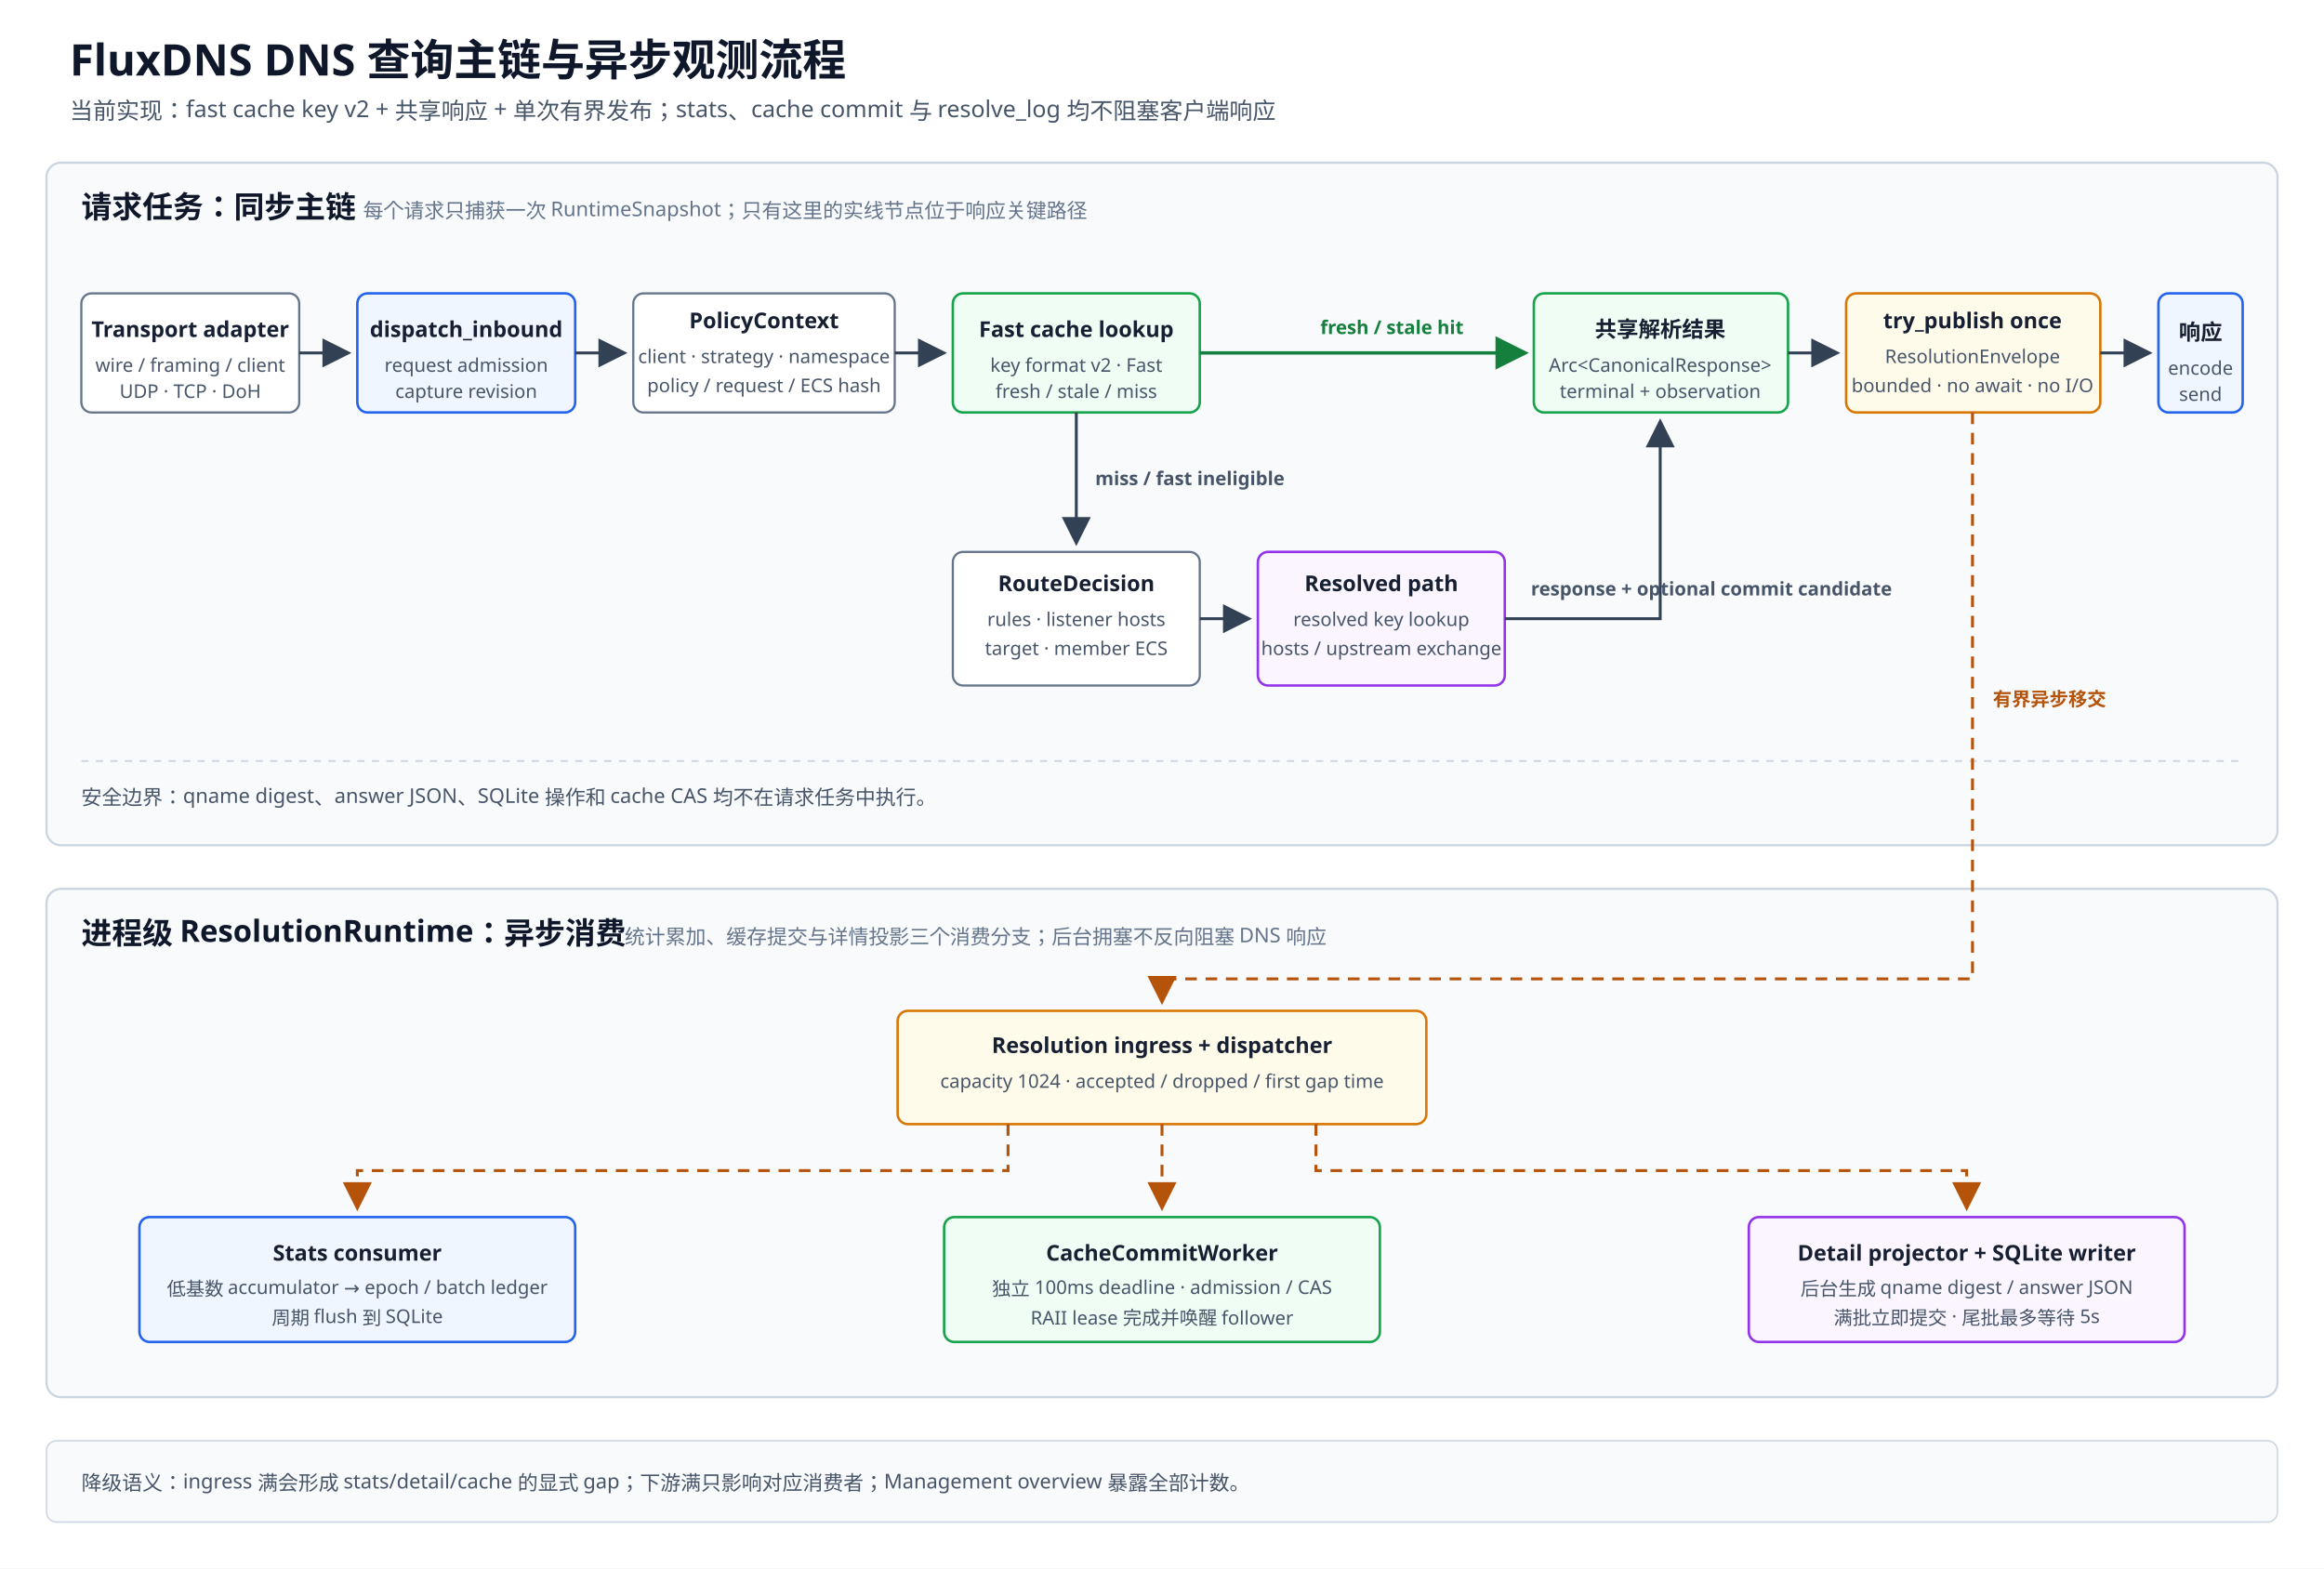
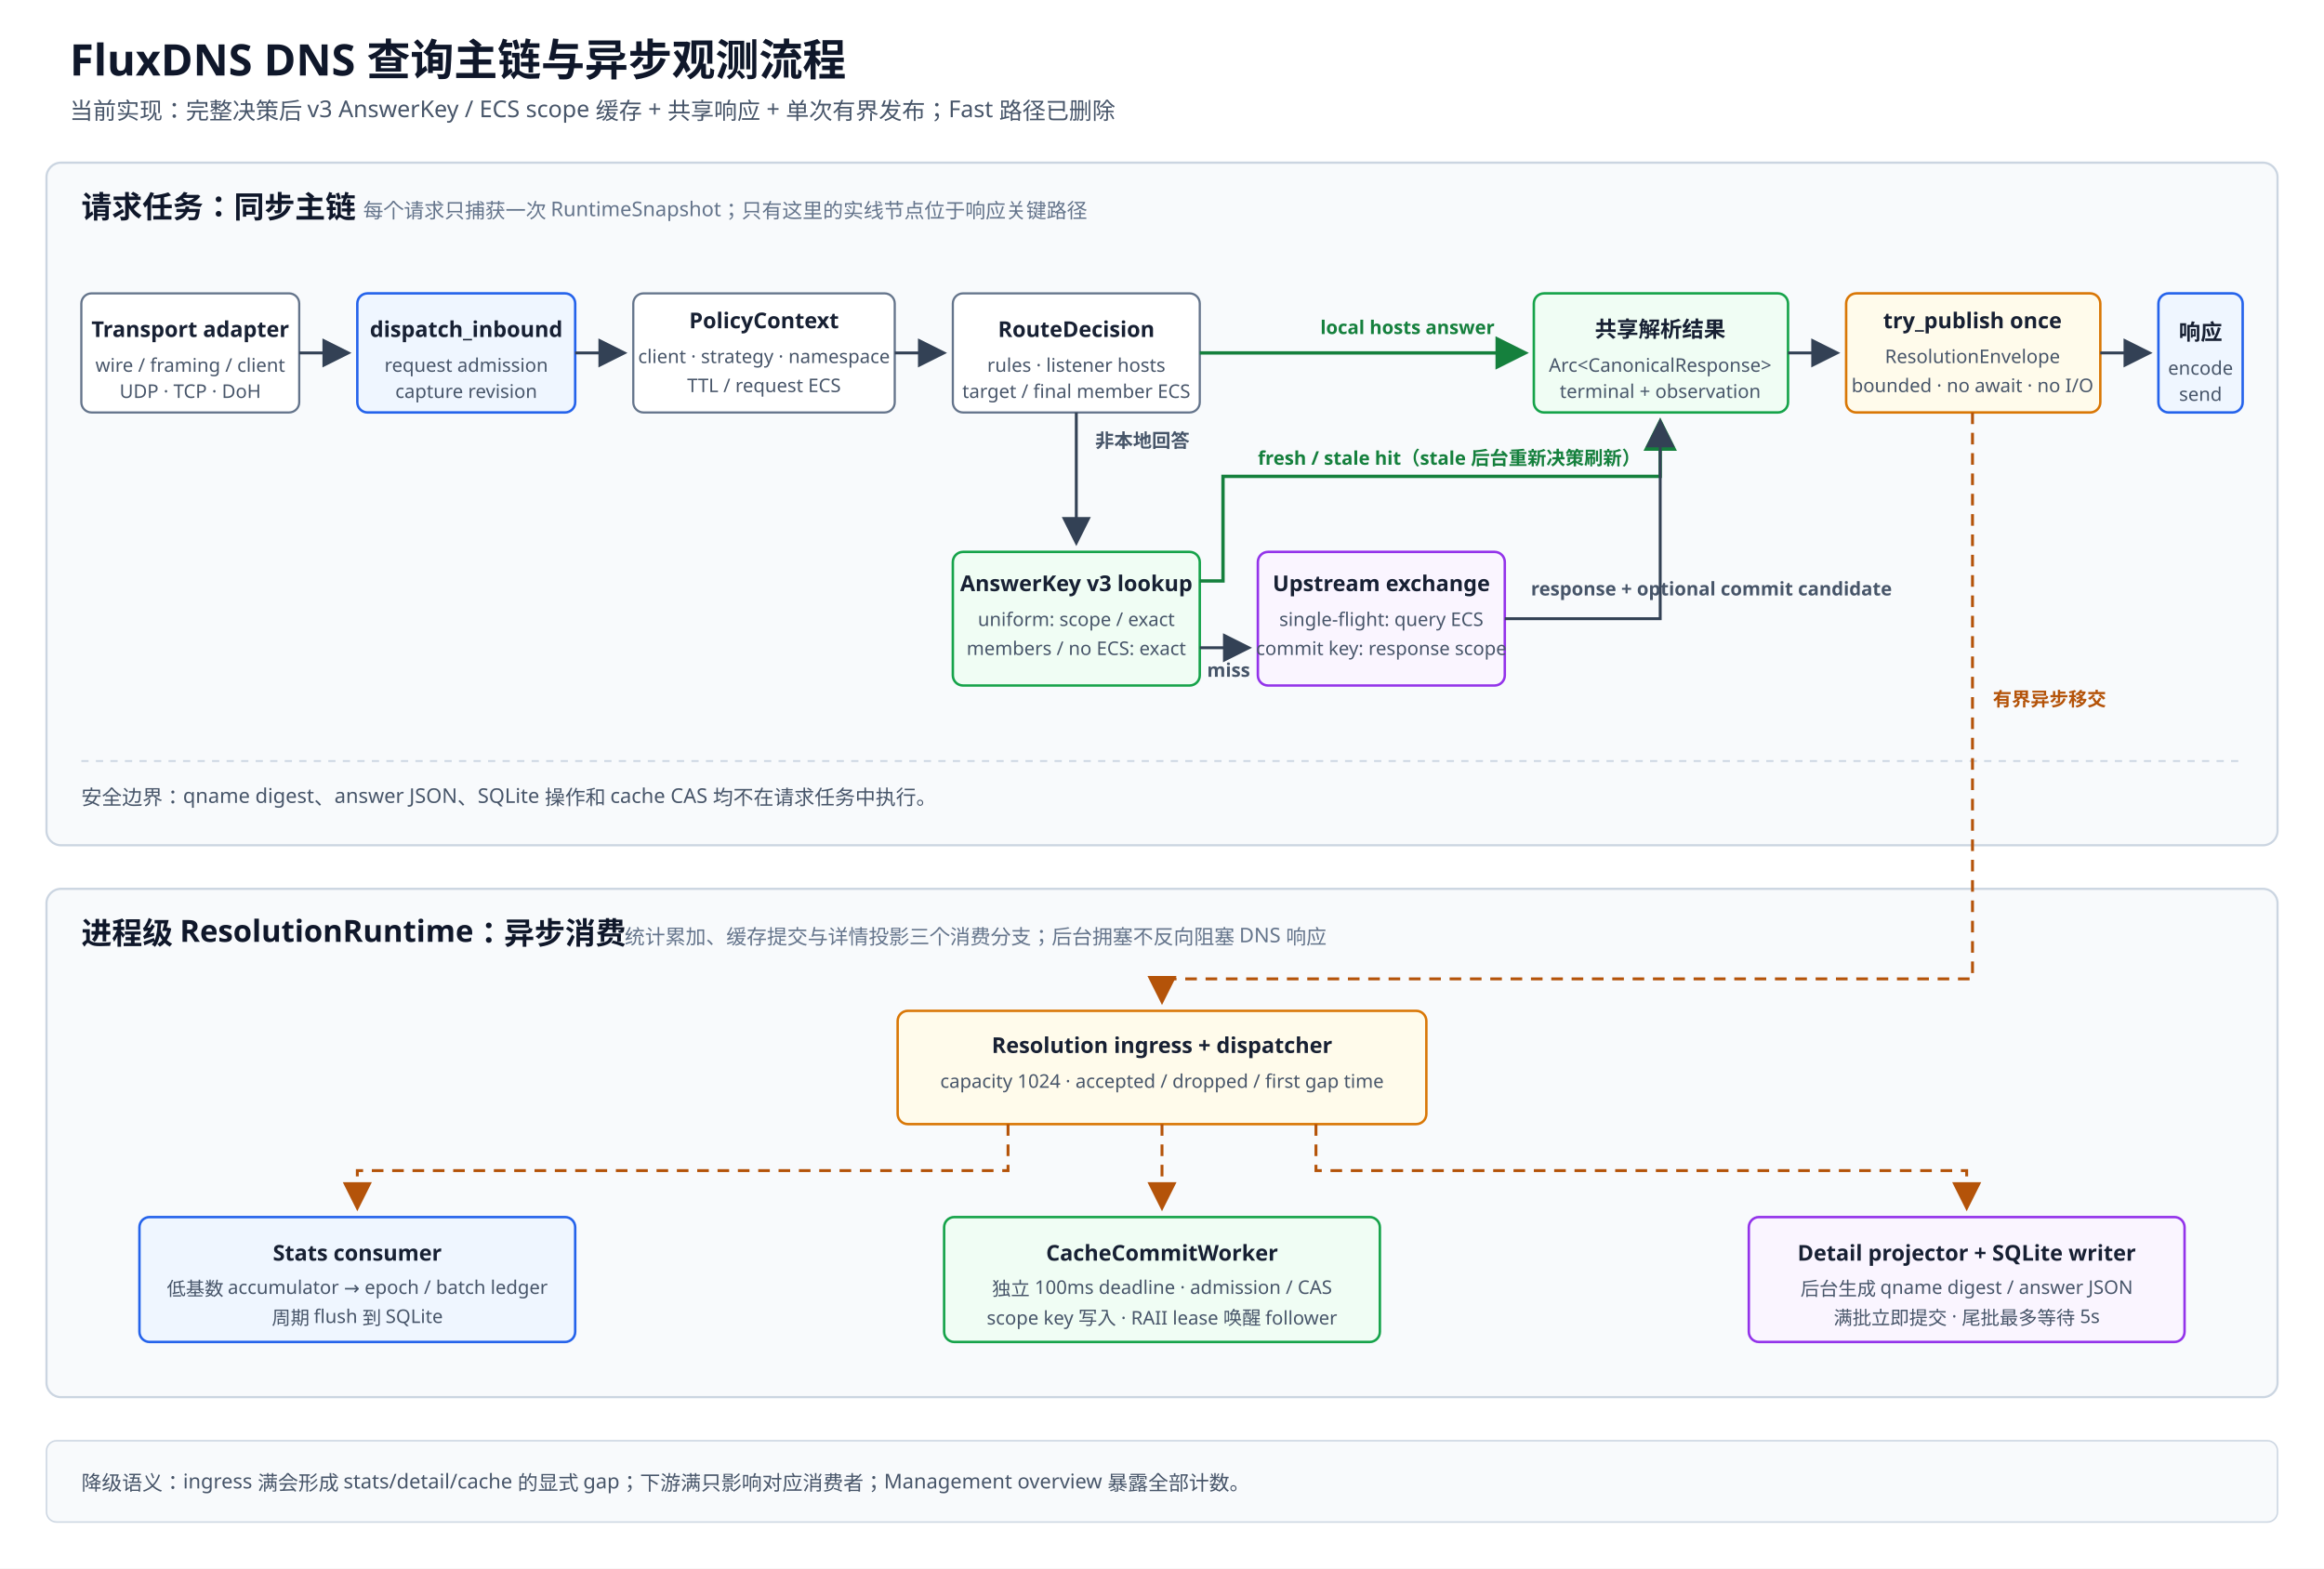
<svg xmlns="http://www.w3.org/2000/svg" width="1600" height="1080" viewBox="0 0 1600 1080" role="img" aria-labelledby="title desc">
  <defs>
    <marker id="arrow" markerWidth="10" markerHeight="10" refX="8" refY="5" orient="auto" markerUnits="strokeWidth">
      <path d="M 0 0 L 10 5 L 0 10 z" fill="#334155" />
    </marker>
    <marker id="arrow-green" markerWidth="10" markerHeight="10" refX="8" refY="5" orient="auto" markerUnits="strokeWidth">
      <path d="M 0 0 L 10 5 L 0 10 z" fill="#15803d" />
    </marker>
    <marker id="arrow-amber" markerWidth="10" markerHeight="10" refX="8" refY="5" orient="auto" markerUnits="strokeWidth">
      <path d="M 0 0 L 10 5 L 0 10 z" fill="#b45309" />
    </marker>
    <style>
      .title { font: 700 30px "Segoe UI", "Microsoft YaHei", sans-serif; fill: #0f172a; }
      .subtitle { font: 400 16px "Segoe UI", "Microsoft YaHei", sans-serif; fill: #475569; }
      .section { font: 700 21px "Segoe UI", "Microsoft YaHei", sans-serif; fill: #0f172a; }
      .section-note { font: 400 14px "Segoe UI", "Microsoft YaHei", sans-serif; fill: #64748b; }
      .box-title { font: 700 15px "Segoe UI", "Microsoft YaHei", sans-serif; fill: #172033; text-anchor: middle; }
      .box-text { font: 400 13px "Segoe UI", "Microsoft YaHei", sans-serif; fill: #475569; text-anchor: middle; }
      .label { font: 600 13px "Segoe UI", "Microsoft YaHei", sans-serif; fill: #475569; }
      .label-green { font: 700 13px "Segoe UI", "Microsoft YaHei", sans-serif; fill: #15803d; }
      .label-amber { font: 700 13px "Segoe UI", "Microsoft YaHei", sans-serif; fill: #b45309; }
      .foot { font: 400 14px "Segoe UI", "Microsoft YaHei", sans-serif; fill: #475569; }
      .panel { fill: #f8fafc; stroke: #cbd5e1; stroke-width: 1.5; rx: 10; }
      .box { fill: #ffffff; stroke: #64748b; stroke-width: 1.5; rx: 7; }
      .box-blue { fill: #eff6ff; stroke: #2563eb; stroke-width: 1.7; rx: 7; }
      .box-green { fill: #f0fdf4; stroke: #16a34a; stroke-width: 1.7; rx: 7; }
      .box-amber { fill: #fffbeb; stroke: #d97706; stroke-width: 1.7; rx: 7; }
      .box-purple { fill: #faf5ff; stroke: #9333ea; stroke-width: 1.7; rx: 7; }
      .flow { fill: none; stroke: #334155; stroke-width: 2; marker-end: url(#arrow); }
      .hit { fill: none; stroke: #15803d; stroke-width: 2.3; marker-end: url(#arrow-green); }
      .async { fill: none; stroke: #b45309; stroke-width: 2; stroke-dasharray: 8 6; marker-end: url(#arrow-amber); }
      .divider { stroke: #cbd5e1; stroke-width: 1.2; stroke-dasharray: 5 5; }
    </style>
  </defs>
  <rect width="1600" height="1080" fill="#ffffff" />
  <text class="title" x="48" y="52">FluxDNS DNS 查询主链与异步观测流程</text>
-   <text class="subtitle" x="48" y="82">当前实现：fast cache key v2 + 共享响应 + 单次有界发布；stats、cache commit 与 resolve_log 均不阻塞客户端响应</text>
+   <text class="subtitle" x="48" y="82">当前实现：完整决策后 v3 AnswerKey / ECS scope 缓存 + 共享响应 + 单次有界发布；Fast 路径已删除</text>
  <rect class="panel" x="32" y="112" width="1536" height="470" />
  <text class="section" x="56" y="150">请求任务：同步主链</text>
  <text class="section-note" x="250" y="150">每个请求只捕获一次 RuntimeSnapshot；只有这里的实线节点位于响应关键路径</text>
  <rect class="box" x="56" y="202" width="150" height="82" />
  <text class="box-title" x="131" y="232">Transport adapter</text>
  <text class="box-text" x="131" y="256">wire / framing / client</text>
  <text class="box-text" x="131" y="274">UDP · TCP · DoH</text>
  <rect class="box-blue" x="246" y="202" width="150" height="82" />
  <text class="box-title" x="321" y="232">dispatch_inbound</text>
  <text class="box-text" x="321" y="256">request admission</text>
  <text class="box-text" x="321" y="274">capture revision</text>
  <rect class="box" x="436" y="202" width="180" height="82" />
  <text class="box-title" x="526" y="226">PolicyContext</text>
  <text class="box-text" x="526" y="250">client · strategy · namespace</text>
-   <text class="box-text" x="526" y="270">policy / request / ECS hash</text>
-   <rect class="box-green" x="656" y="202" width="170" height="82" />
-   <text class="box-title" x="741" y="232">Fast cache lookup</text>
-   <text class="box-text" x="741" y="256">key format v2 · Fast</text>
-   <text class="box-text" x="741" y="274">fresh / stale / miss</text>
+   <text class="box-text" x="526" y="270">TTL / request ECS</text>
+   <rect class="box" x="656" y="202" width="170" height="82" />
+   <text class="box-title" x="741" y="232">RouteDecision</text>
+   <text class="box-text" x="741" y="256">rules · listener hosts</text>
+   <text class="box-text" x="741" y="274">target / final member ECS</text>
  <rect class="box-green" x="1056" y="202" width="175" height="82" />
  <text class="box-title" x="1143" y="232">共享解析结果</text>
  <text class="box-text" x="1143" y="256">Arc&lt;CanonicalResponse&gt;</text>
  <text class="box-text" x="1143" y="274">terminal + observation</text>
  <rect class="box-amber" x="1271" y="202" width="175" height="82" />
  <text class="box-title" x="1358" y="226">try_publish once</text>
  <text class="box-text" x="1358" y="250">ResolutionEnvelope</text>
  <text class="box-text" x="1358" y="270">bounded · no await · no I/O</text>
  <rect class="box-blue" x="1486" y="202" width="58" height="82" />
  <text class="box-title" x="1515" y="234">响应</text>
  <text class="box-text" x="1515" y="258">encode</text>
  <text class="box-text" x="1515" y="276">send</text>
  <path class="flow" d="M 206 243 H 238" />
  <path class="flow" d="M 396 243 H 428" />
  <path class="flow" d="M 616 243 H 648" />
  <path class="hit" d="M 826 243 H 1048" />
-   <text class="label-green" x="909" y="230">fresh / stale hit</text>
+   <text class="label-green" x="909" y="230">local hosts answer</text>
  <path class="flow" d="M 1231 243 H 1263" />
  <path class="flow" d="M 1446 243 H 1478" />
-   <rect class="box" x="656" y="380" width="170" height="92" />
-   <text class="box-title" x="741" y="407">RouteDecision</text>
-   <text class="box-text" x="741" y="431">rules · listener hosts</text>
-   <text class="box-text" x="741" y="451">target · member ECS</text>
+   <rect class="box-green" x="656" y="380" width="170" height="92" />
+   <text class="box-title" x="741" y="407">AnswerKey v3 lookup</text>
+   <text class="box-text" x="741" y="431">uniform: scope / exact</text>
+   <text class="box-text" x="741" y="451">members / no ECS: exact</text>
  <rect class="box-purple" x="866" y="380" width="170" height="92" />
-   <text class="box-title" x="951" y="407">Resolved path</text>
-   <text class="box-text" x="951" y="431">resolved key lookup</text>
-   <text class="box-text" x="951" y="451">hosts / upstream exchange</text>
+   <text class="box-title" x="951" y="407">Upstream exchange</text>
+   <text class="box-text" x="951" y="431">single-flight: query ECS</text>
+   <text class="box-text" x="951" y="451">commit key: response scope</text>
  <path class="flow" d="M 741 284 V 372" />
-   <text class="label" x="754" y="334">miss / fast ineligible</text>
-   <path class="flow" d="M 826 426 H 858" />
+   <text class="label" x="754" y="308">非本地回答</text>
+   <path class="hit" d="M 826 400 H 842 V 328 H 1143 V 292" />
+   <text class="label-green" x="866" y="320">fresh / stale hit（stale 后台重新决策刷新）</text>
+   <path class="flow" d="M 826 446 H 858" />
+   <text class="label" x="831" y="466">miss</text>
  <path class="flow" d="M 1036 426 H 1143 V 292" />
  <text class="label" x="1054" y="410">response + optional commit candidate</text>
  <line class="divider" x1="56" y1="524" x2="1544" y2="524" />
  <text class="foot" x="56" y="554">安全边界：qname digest、answer JSON、SQLite 操作和 cache CAS 均不在请求任务中执行。</text>
  <rect class="panel" x="32" y="612" width="1536" height="350" />
  <text class="section" x="56" y="650">进程级 ResolutionRuntime：异步消费</text>
  <text class="section-note" x="430" y="650">统计累加、缓存提交与详情投影三个消费分支；后台拥塞不反向阻塞 DNS 响应</text>
  <rect class="box-amber" x="618" y="696" width="364" height="78" />
  <text class="box-title" x="800" y="725">Resolution ingress + dispatcher</text>
  <text class="box-text" x="800" y="749">capacity 1024 · accepted / dropped / first gap time</text>
  <path class="async" d="M 1358 284 V 674 H 800 V 688" />
  <text class="label-amber" x="1372" y="486">有界异步移交</text>
  <rect class="box-blue" x="96" y="838" width="300" height="86" />
  <text class="box-title" x="246" y="868">Stats consumer</text>
  <text class="box-text" x="246" y="892">低基数 accumulator → epoch / batch ledger</text>
  <text class="box-text" x="246" y="912">周期 flush 到 SQLite</text>
  <rect class="box-green" x="650" y="838" width="300" height="86" />
  <text class="box-title" x="800" y="868">CacheCommitWorker</text>
  <text class="box-text" x="800" y="892">独立 100ms deadline · admission / CAS</text>
-   <text class="box-text" x="800" y="912">RAII lease 完成并唤醒 follower</text>
+   <text class="box-text" x="800" y="912">scope key 写入 · RAII lease 唤醒 follower</text>
  <rect class="box-purple" x="1204" y="838" width="300" height="86" />
  <text class="box-title" x="1354" y="868">Detail projector + SQLite writer</text>
  <text class="box-text" x="1354" y="892">后台生成 qname digest / answer JSON</text>
  <text class="box-text" x="1354" y="912">满批立即提交 · 尾批最多等待 5s</text>
  <path class="async" d="M 694 774 V 806 H 246 V 830" />
  <path class="async" d="M 800 774 V 830" />
  <path class="async" d="M 906 774 V 806 H 1354 V 830" />
  <rect x="32" y="992" width="1536" height="56" fill="#f8fafc" stroke="#cbd5e1" stroke-width="1" rx="7" />
  <text class="foot" x="56" y="1026">降级语义：ingress 满会形成 stats/detail/cache 的显式 gap；下游满只影响对应消费者；Management overview 暴露全部计数。</text>
</svg>
